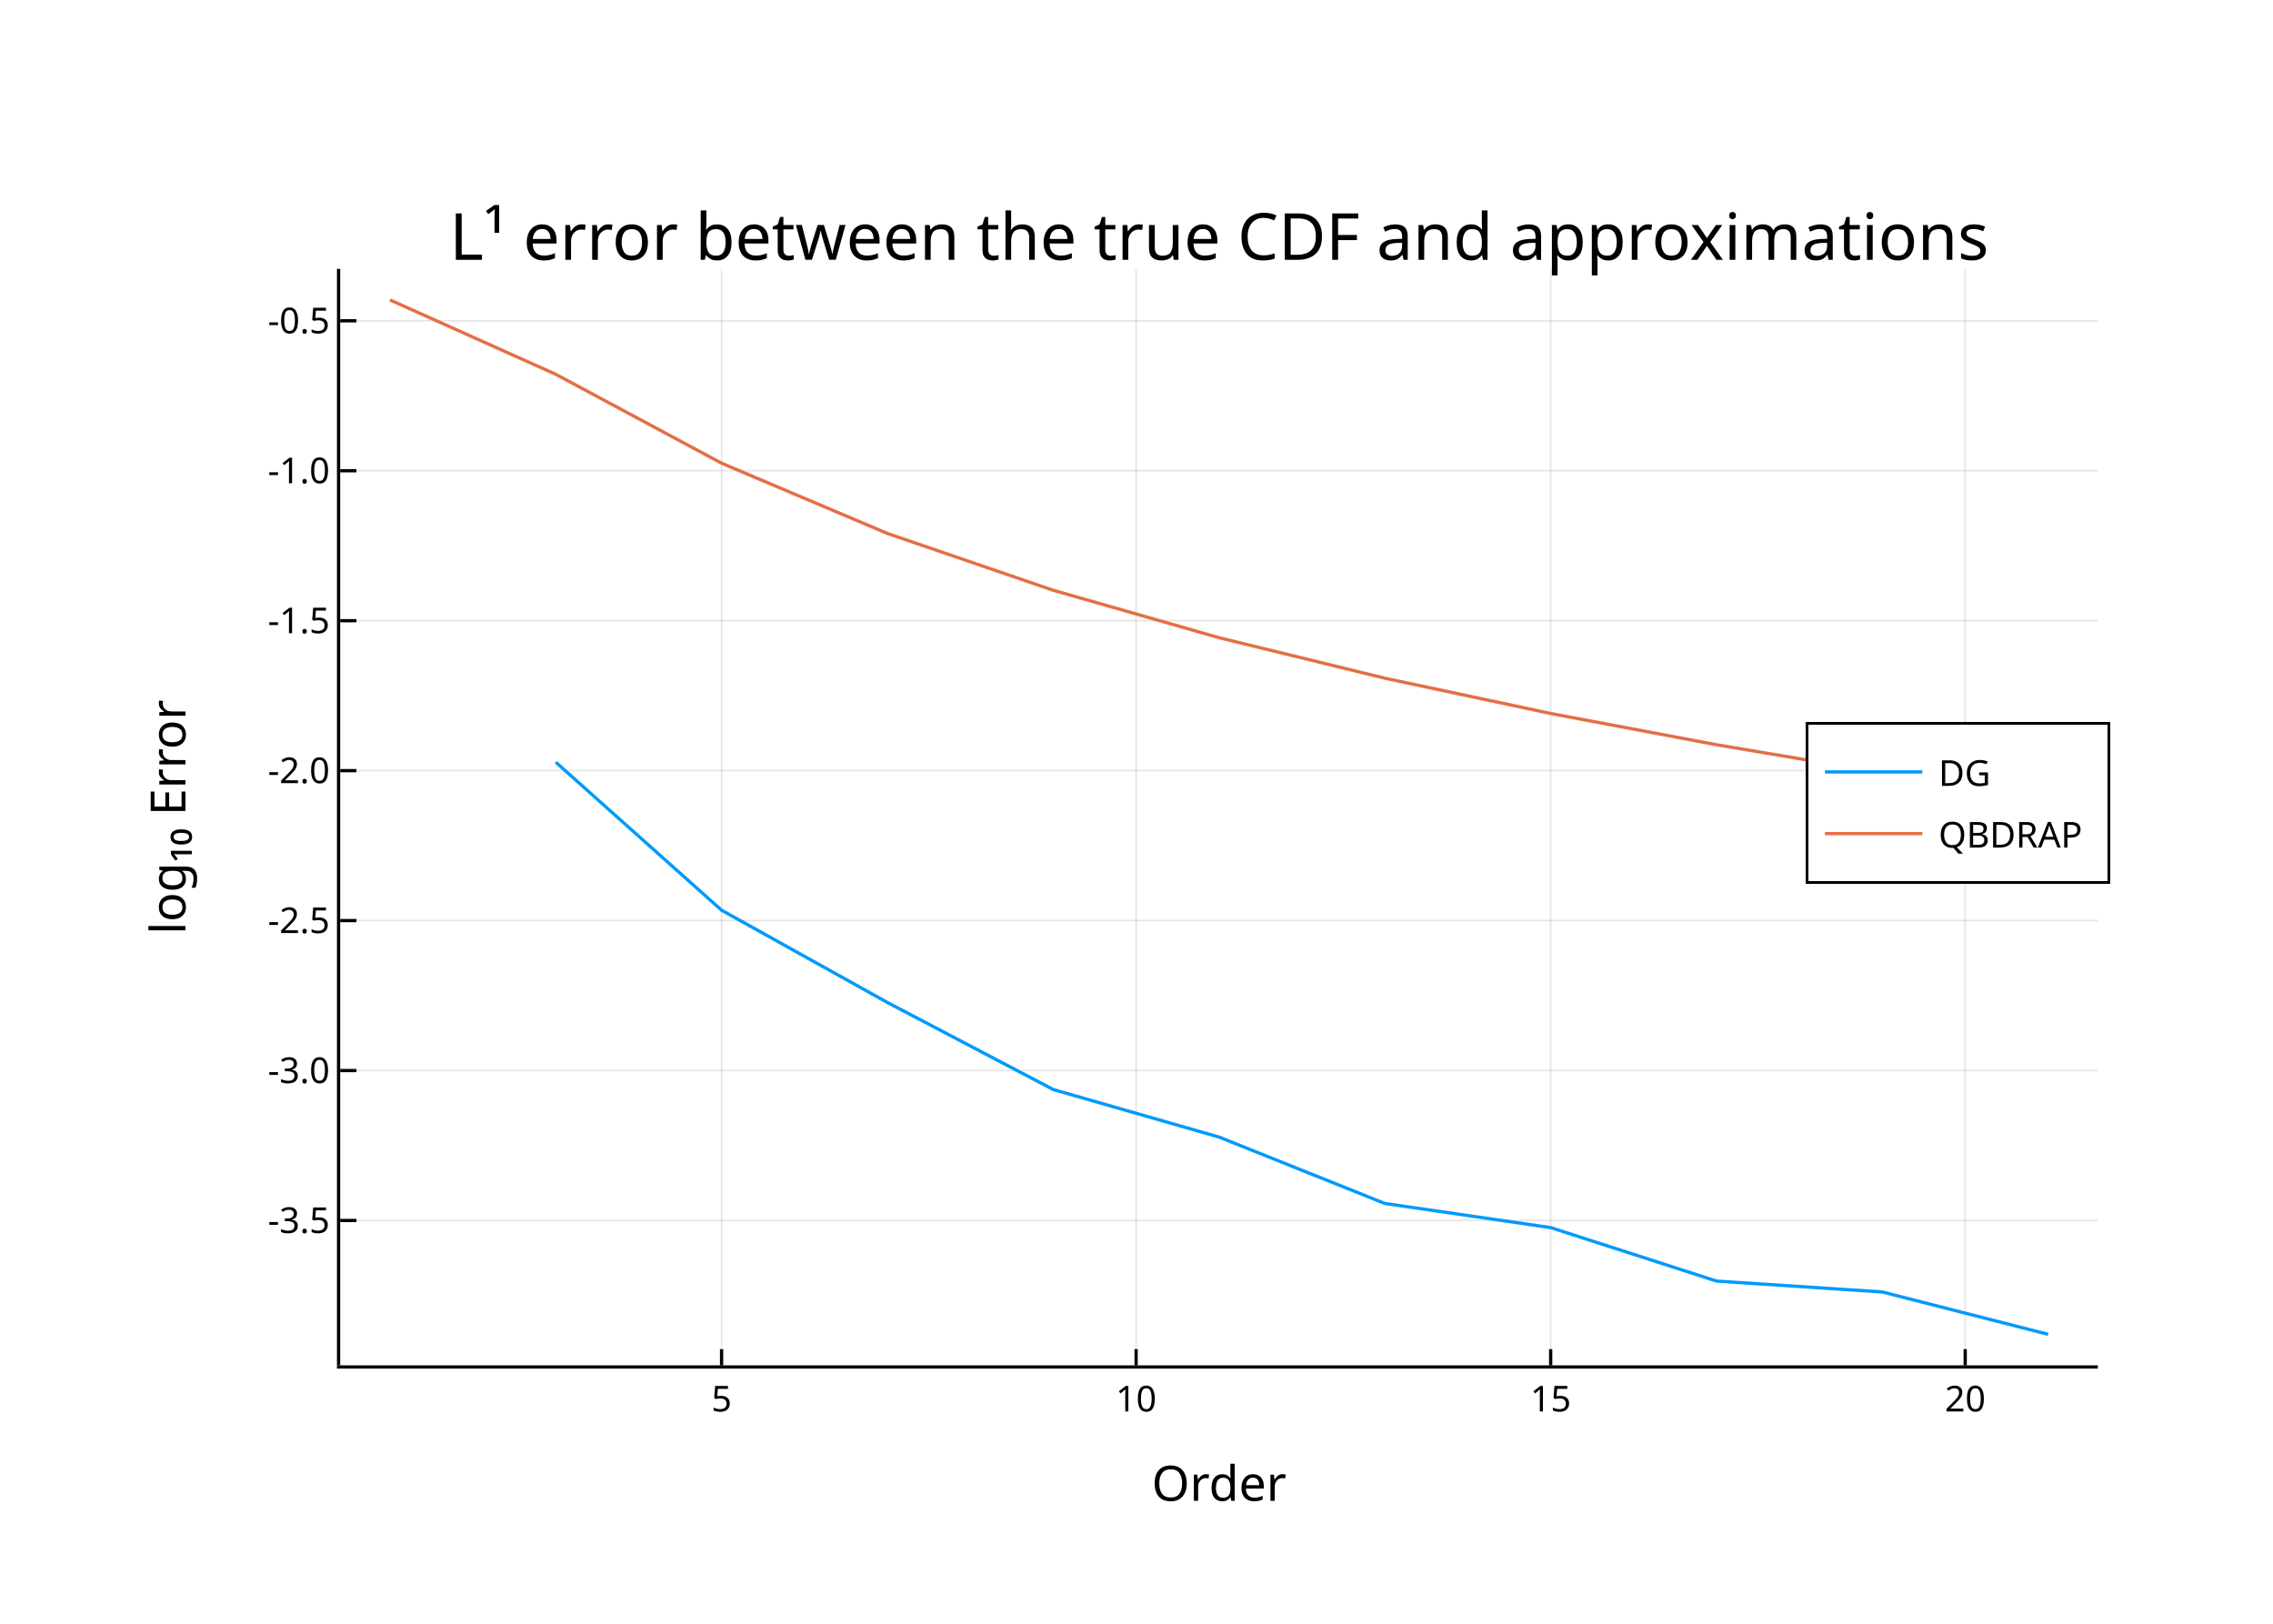
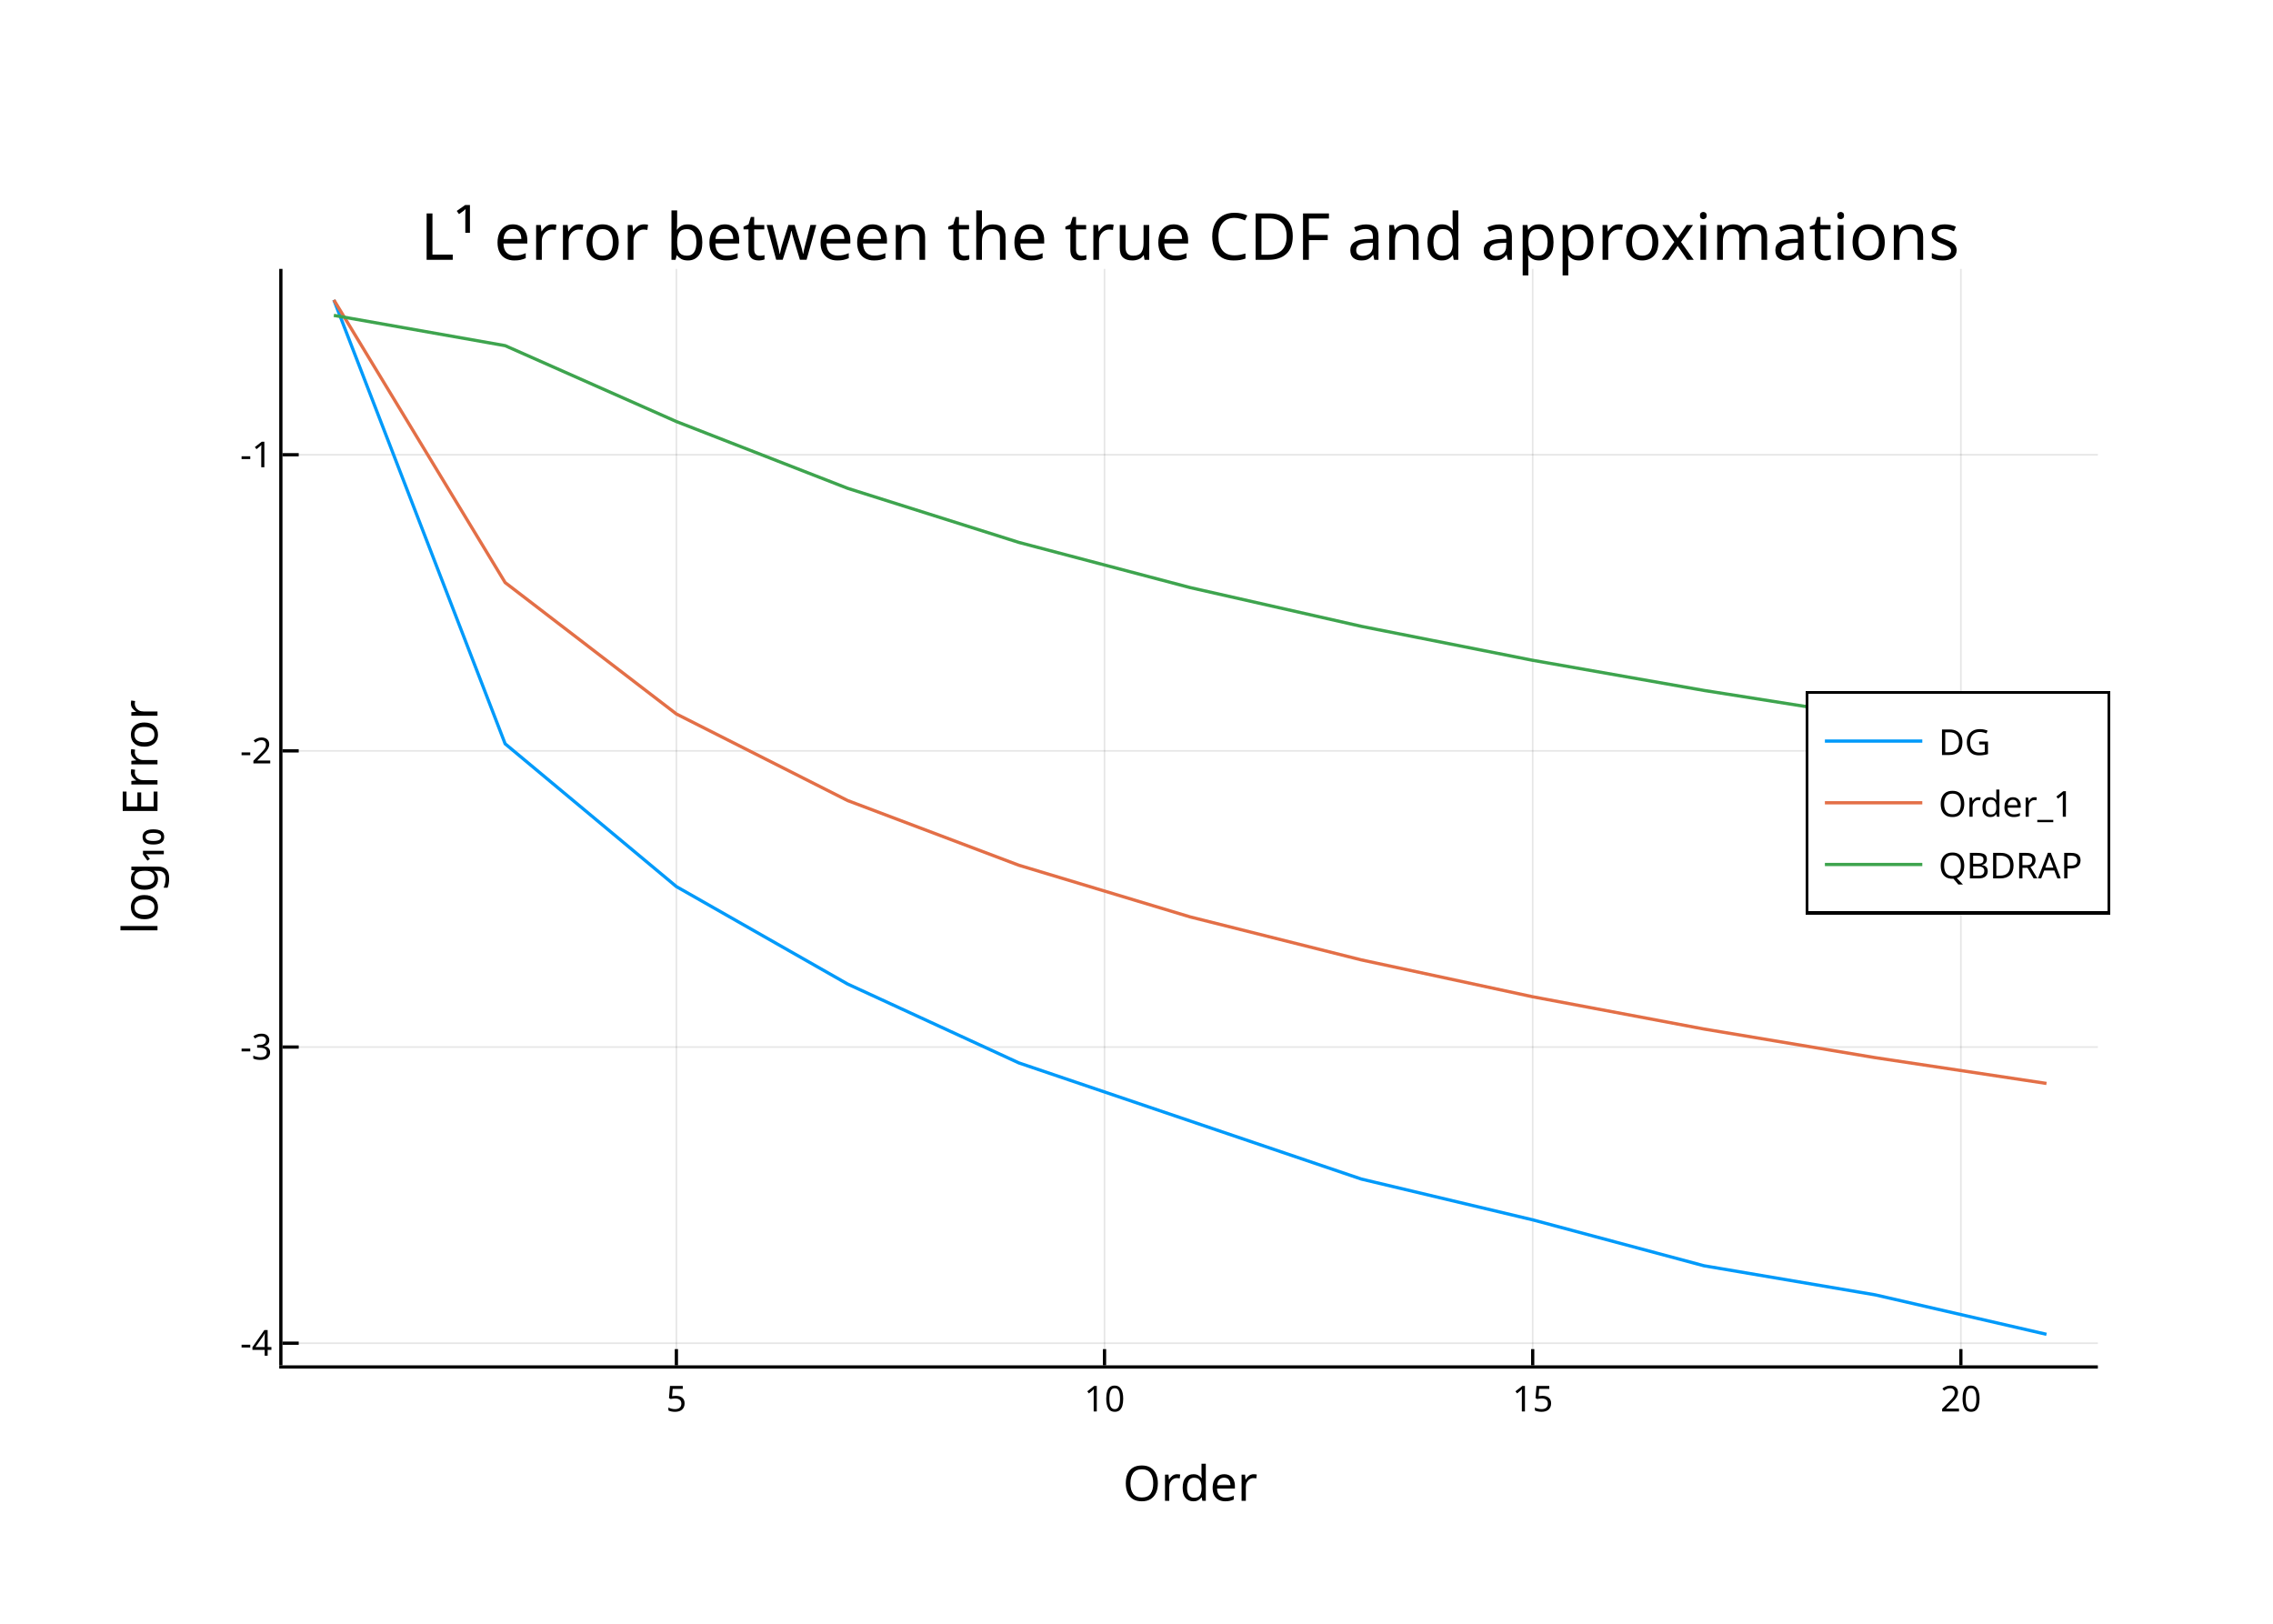
<svg xmlns="http://www.w3.org/2000/svg" class="main-svg" width="700" height="500" style="" viewBox="0 0 700 500">
  <rect x="0" y="0" width="700" height="500" style="fill: rgb(255, 255, 255); fill-opacity: 1;" />
-   <defs id="defs-82604b">
+   <defs id="defs-886c90">
    <g class="clips">
-       <clipPath id="clip82604bxyplot" class="plotclip">
-         <rect width="541.293" height="337.635" />
-       </clipPath>
-       <clipPath class="axesclip" id="clip82604bx">
-         <rect x="104.77" y="0" width="541.293" height="500" />
-       </clipPath>
-       <clipPath class="axesclip" id="clip82604by">
+       <clipPath id="clip886c90xyplot" class="plotclip">
+         <rect width="559.07" height="337.635" />
+       </clipPath>
+       <clipPath class="axesclip" id="clip886c90x">
+         <rect x="86.993" y="0" width="559.07" height="500" />
+       </clipPath>
+       <clipPath class="axesclip" id="clip886c90y">
        <rect x="0" y="82.797" width="700" height="337.635" />
      </clipPath>
-       <clipPath class="axesclip" id="clip82604bxy">
-         <rect x="104.77" y="82.797" width="541.293" height="337.635" />
+       <clipPath class="axesclip" id="clip886c90xy">
+         <rect x="86.993" y="82.797" width="559.07" height="337.635" />
      </clipPath>
    </g>
    <g class="gradients" />
  </defs>
  <g class="bglayer" />
  <g class="layer-below">
    <g class="imagelayer" />
    <g class="shapelayer" />
  </g>
  <g class="cartesianlayer">
    <g class="subplot xy">
      <g class="layer-subplot">
        <g class="shapelayer" />
        <g class="imagelayer" />
      </g>
      <g class="gridlayer">
        <g class="x">
-           <path class="xgrid crisp" transform="translate(222.2203,0)" d="M0,82.797v337.635" style="stroke: rgb(0, 0, 0); stroke-opacity: 0.1; stroke-width: 0.5px;" />
-           <path class="xgrid crisp" transform="translate(349.8803,0)" d="M0,82.797v337.635" style="stroke: rgb(0, 0, 0); stroke-opacity: 0.1; stroke-width: 0.5px;" />
-           <path class="xgrid crisp" transform="translate(477.5503,0)" d="M0,82.797v337.635" style="stroke: rgb(0, 0, 0); stroke-opacity: 0.1; stroke-width: 0.5px;" />
-           <path class="xgrid crisp" transform="translate(605.2103,0)" d="M0,82.797v337.635" style="stroke: rgb(0, 0, 0); stroke-opacity: 0.1; stroke-width: 0.5px;" />
+           <path class="xgrid crisp" transform="translate(208.3026,0)" d="M0,82.797v337.635" style="stroke: rgb(0, 0, 0); stroke-opacity: 0.1; stroke-width: 0.5px;" />
+           <path class="xgrid crisp" transform="translate(340.1526,0)" d="M0,82.797v337.635" style="stroke: rgb(0, 0, 0); stroke-opacity: 0.1; stroke-width: 0.5px;" />
+           <path class="xgrid crisp" transform="translate(472.0126,0)" d="M0,82.797v337.635" style="stroke: rgb(0, 0, 0); stroke-opacity: 0.1; stroke-width: 0.5px;" />
+           <path class="xgrid crisp" transform="translate(603.8726,0)" d="M0,82.797v337.635" style="stroke: rgb(0, 0, 0); stroke-opacity: 0.1; stroke-width: 0.5px;" />
        </g>
        <g class="y">
-           <path class="ygrid crisp" transform="translate(0,375.8269)" d="M104.77,0h541.293" style="stroke: rgb(0, 0, 0); stroke-opacity: 0.1; stroke-width: 0.5px;" />
-           <path class="ygrid crisp" transform="translate(0,329.6569)" d="M104.77,0h541.293" style="stroke: rgb(0, 0, 0); stroke-opacity: 0.1; stroke-width: 0.5px;" />
-           <path class="ygrid crisp" transform="translate(0,283.4769)" d="M104.77,0h541.293" style="stroke: rgb(0, 0, 0); stroke-opacity: 0.1; stroke-width: 0.5px;" />
-           <path class="ygrid crisp" transform="translate(0,237.3069)" d="M104.77,0h541.293" style="stroke: rgb(0, 0, 0); stroke-opacity: 0.1; stroke-width: 0.5px;" />
-           <path class="ygrid crisp" transform="translate(0,191.1369)" d="M104.77,0h541.293" style="stroke: rgb(0, 0, 0); stroke-opacity: 0.1; stroke-width: 0.5px;" />
-           <path class="ygrid crisp" transform="translate(0,144.9569)" d="M104.77,0h541.293" style="stroke: rgb(0, 0, 0); stroke-opacity: 0.1; stroke-width: 0.5px;" />
-           <path class="ygrid crisp" transform="translate(0,98.78692)" d="M104.77,0h541.293" style="stroke: rgb(0, 0, 0); stroke-opacity: 0.1; stroke-width: 0.5px;" />
+           <path class="ygrid crisp" transform="translate(0,413.6069)" d="M86.993,0h559.07" style="stroke: rgb(0, 0, 0); stroke-opacity: 0.1; stroke-width: 0.5px;" />
+           <path class="ygrid crisp" transform="translate(0,322.4169)" d="M86.993,0h559.07" style="stroke: rgb(0, 0, 0); stroke-opacity: 0.1; stroke-width: 0.5px;" />
+           <path class="ygrid crisp" transform="translate(0,231.2169)" d="M86.993,0h559.07" style="stroke: rgb(0, 0, 0); stroke-opacity: 0.1; stroke-width: 0.5px;" />
+           <path class="ygrid crisp" transform="translate(0,140.0269)" d="M86.993,0h559.07" style="stroke: rgb(0, 0, 0); stroke-opacity: 0.1; stroke-width: 0.5px;" />
        </g>
      </g>
      <g class="zerolinelayer" />
      <path class="xlines-below" />
      <path class="ylines-below" />
      <g class="overlines-below" />
      <g class="xaxislayer-below" />
      <g class="yaxislayer-below" />
      <g class="overaxes-below" />
-       <g class="plot" transform="translate(104.7703,82.79692)" clip-path="url('#clip82604bxyplot')">
+       <g class="plot" transform="translate(86.99256,82.79692)" clip-path="url('#clip886c90xyplot')">
        <g class="scatterlayer mlayer">
-           <g class="trace scatter trace3e2846" style="stroke-miterlimit: 2; opacity: 1;">
+           <g class="trace scatter tracecae360" style="stroke-miterlimit: 2; opacity: 1;">
            <g class="fills" />
            <g class="errorbars" />
            <g class="lines">
-               <path class="js-line" d="M66.38,151.91L117.45,197.49L168.52,225.9L219.58,252.7L270.65,267.34L321.71,287.79L372.78,295.22L423.84,311.68L474.91,315.04L525.97,328.08" style="vector-effect: non-scaling-stroke; fill: none; stroke: rgb(0, 154, 250); stroke-opacity: 1; stroke-width: 1px; opacity: 1;" />
+               <path class="js-line" d="M15.82,9.56L68.57,146.24L121.31,190.21L174.05,220.22L226.79,244.51L332.28,280.28L385.02,292.83L437.76,306.97L490.51,315.93L543.25,328.08" style="vector-effect: non-scaling-stroke; fill: none; stroke: rgb(0, 154, 250); stroke-opacity: 1; stroke-width: 1px; opacity: 1;" />
            </g>
            <g class="points" />
            <g class="text" />
          </g>
-           <g class="trace scatter trace0d1b2a" style="stroke-miterlimit: 2; opacity: 1;">
+           <g class="trace scatter trace89680a" style="stroke-miterlimit: 2; opacity: 1;">
            <g class="fills" />
            <g class="errorbars" />
            <g class="lines">
-               <path class="js-line" d="M15.32,9.56L66.38,32.46L117.45,59.84L168.52,81.47L219.58,98.96L270.65,113.57L321.71,126.04L372.78,136.91L423.84,146.53L474.91,155.14L525.97,162.93" style="vector-effect: non-scaling-stroke; fill: none; stroke: rgb(227, 111, 71); stroke-opacity: 1; stroke-width: 1px; opacity: 1;" />
+               <path class="js-line" d="M15.82,9.56L68.57,96.59L121.31,137.06L174.05,163.72L226.79,183.64L279.54,199.55L332.28,212.79L385.02,224.14L437.76,234.07L490.51,242.89L543.25,250.83" style="vector-effect: non-scaling-stroke; fill: none; stroke: rgb(227, 111, 71); stroke-opacity: 1; stroke-width: 1px; opacity: 1;" />
            </g>
            <g class="points" />
            <g class="text" />
          </g>
+           <g class="trace scatter trace96175c" style="stroke-miterlimit: 2; opacity: 1;">
+             <g class="fills" />
+             <g class="errorbars" />
+             <g class="lines">
+               <path class="js-line" d="M15.82,14.32L68.57,23.64L121.31,47.01L174.05,67.57L226.79,84.23L279.54,98.14L332.28,110.08L385.02,120.53L437.76,129.81L490.51,138.15L543.25,145.72" style="vector-effect: non-scaling-stroke; fill: none; stroke: rgb(62, 164, 78); stroke-opacity: 1; stroke-width: 1px; opacity: 1;" />
+             </g>
+             <g class="points" />
+             <g class="text" />
+           </g>
        </g>
      </g>
      <g class="overplot" />
-       <path class="xlines-above crisp" d="M103.77,420.932H646.063" style="fill: none; stroke-width: 1px; stroke: rgb(0, 0, 0); stroke-opacity: 1;" />
-       <path class="ylines-above crisp" d="M104.27,82.797V420.432" style="fill: none; stroke-width: 1px; stroke: rgb(0, 0, 0); stroke-opacity: 1;" />
+       <path class="xlines-above crisp" d="M85.993,420.932H646.063" style="fill: none; stroke-width: 1px; stroke: rgb(0, 0, 0); stroke-opacity: 1;" />
+       <path class="ylines-above crisp" d="M86.493,82.797V420.432" style="fill: none; stroke-width: 1px; stroke: rgb(0, 0, 0); stroke-opacity: 1;" />
      <g class="overlines-above" />
      <g class="xaxislayer-above">
-         <path class="xtick ticks crisp" d="M0,420.432v-5" transform="translate(222.2203,0)" style="stroke: rgb(0, 0, 0); stroke-opacity: 1; stroke-width: 1px;" />
-         <path class="xtick ticks crisp" d="M0,420.432v-5" transform="translate(349.8803,0)" style="stroke: rgb(0, 0, 0); stroke-opacity: 1; stroke-width: 1px;" />
-         <path class="xtick ticks crisp" d="M0,420.432v-5" transform="translate(477.5503,0)" style="stroke: rgb(0, 0, 0); stroke-opacity: 1; stroke-width: 1px;" />
-         <path class="xtick ticks crisp" d="M0,420.432v-5" transform="translate(605.2103,0)" style="stroke: rgb(0, 0, 0); stroke-opacity: 1; stroke-width: 1px;" />
-         <g class="xtick">
-           <text text-anchor="middle" x="0" y="434.632" transform="translate(222.2203,0)" style="font-family: sans-serif; font-size: 11px; fill: rgb(0, 0, 0); fill-opacity: 1; white-space: pre;">5</text>
-         </g>
-         <g class="xtick">
-           <text text-anchor="middle" x="0" y="434.632" transform="translate(349.8803,0)" style="font-family: sans-serif; font-size: 11px; fill: rgb(0, 0, 0); fill-opacity: 1; white-space: pre;">10</text>
-         </g>
-         <g class="xtick">
-           <text text-anchor="middle" x="0" y="434.632" transform="translate(477.5503,0)" style="font-family: sans-serif; font-size: 11px; fill: rgb(0, 0, 0); fill-opacity: 1; white-space: pre;">15</text>
-         </g>
-         <g class="xtick">
-           <text text-anchor="middle" x="0" y="434.632" transform="translate(605.2103,0)" style="font-family: sans-serif; font-size: 11px; fill: rgb(0, 0, 0); fill-opacity: 1; white-space: pre;">20</text>
+         <path class="xtick ticks crisp" d="M0,420.432v-5" transform="translate(208.3026,0)" style="stroke: rgb(0, 0, 0); stroke-opacity: 1; stroke-width: 1px;" />
+         <path class="xtick ticks crisp" d="M0,420.432v-5" transform="translate(340.1526,0)" style="stroke: rgb(0, 0, 0); stroke-opacity: 1; stroke-width: 1px;" />
+         <path class="xtick ticks crisp" d="M0,420.432v-5" transform="translate(472.0126,0)" style="stroke: rgb(0, 0, 0); stroke-opacity: 1; stroke-width: 1px;" />
+         <path class="xtick ticks crisp" d="M0,420.432v-5" transform="translate(603.8726,0)" style="stroke: rgb(0, 0, 0); stroke-opacity: 1; stroke-width: 1px;" />
+         <g class="xtick">
+           <text text-anchor="middle" x="0" y="434.632" transform="translate(208.3026,0)" style="font-family: sans-serif; font-size: 11px; fill: rgb(0, 0, 0); fill-opacity: 1; white-space: pre;">5</text>
+         </g>
+         <g class="xtick">
+           <text text-anchor="middle" x="0" y="434.632" transform="translate(340.1526,0)" style="font-family: sans-serif; font-size: 11px; fill: rgb(0, 0, 0); fill-opacity: 1; white-space: pre;">10</text>
+         </g>
+         <g class="xtick">
+           <text text-anchor="middle" x="0" y="434.632" transform="translate(472.0126,0)" style="font-family: sans-serif; font-size: 11px; fill: rgb(0, 0, 0); fill-opacity: 1; white-space: pre;">15</text>
+         </g>
+         <g class="xtick">
+           <text text-anchor="middle" x="0" y="434.632" transform="translate(603.8726,0)" style="font-family: sans-serif; font-size: 11px; fill: rgb(0, 0, 0); fill-opacity: 1; white-space: pre;">20</text>
        </g>
      </g>
      <g class="yaxislayer-above">
-         <path class="ytick ticks crisp" d="M104.77,0h5" transform="translate(0,375.8269)" style="stroke: rgb(0, 0, 0); stroke-opacity: 1; stroke-width: 1px;" />
-         <path class="ytick ticks crisp" d="M104.77,0h5" transform="translate(0,329.6569)" style="stroke: rgb(0, 0, 0); stroke-opacity: 1; stroke-width: 1px;" />
-         <path class="ytick ticks crisp" d="M104.77,0h5" transform="translate(0,283.4769)" style="stroke: rgb(0, 0, 0); stroke-opacity: 1; stroke-width: 1px;" />
-         <path class="ytick ticks crisp" d="M104.77,0h5" transform="translate(0,237.3069)" style="stroke: rgb(0, 0, 0); stroke-opacity: 1; stroke-width: 1px;" />
-         <path class="ytick ticks crisp" d="M104.77,0h5" transform="translate(0,191.1369)" style="stroke: rgb(0, 0, 0); stroke-opacity: 1; stroke-width: 1px;" />
-         <path class="ytick ticks crisp" d="M104.77,0h5" transform="translate(0,144.9569)" style="stroke: rgb(0, 0, 0); stroke-opacity: 1; stroke-width: 1px;" />
-         <path class="ytick ticks crisp" d="M104.77,0h5" transform="translate(0,98.78692)" style="stroke: rgb(0, 0, 0); stroke-opacity: 1; stroke-width: 1px;" />
-         <g class="ytick">
-           <text text-anchor="end" x="101.57" y="3.85" transform="translate(0,375.8269)" style="font-family: sans-serif; font-size: 11px; fill: rgb(0, 0, 0); fill-opacity: 1; white-space: pre;">-3.5</text>
-         </g>
-         <g class="ytick">
-           <text text-anchor="end" x="101.57" y="3.85" transform="translate(0,329.6569)" style="font-family: sans-serif; font-size: 11px; fill: rgb(0, 0, 0); fill-opacity: 1; white-space: pre;">-3.0</text>
-         </g>
-         <g class="ytick">
-           <text text-anchor="end" x="101.57" y="3.85" transform="translate(0,283.4769)" style="font-family: sans-serif; font-size: 11px; fill: rgb(0, 0, 0); fill-opacity: 1; white-space: pre;">-2.5</text>
-         </g>
-         <g class="ytick">
-           <text text-anchor="end" x="101.57" y="3.85" transform="translate(0,237.3069)" style="font-family: sans-serif; font-size: 11px; fill: rgb(0, 0, 0); fill-opacity: 1; white-space: pre;">-2.0</text>
-         </g>
-         <g class="ytick">
-           <text text-anchor="end" x="101.57" y="3.85" transform="translate(0,191.1369)" style="font-family: sans-serif; font-size: 11px; fill: rgb(0, 0, 0); fill-opacity: 1; white-space: pre;">-1.5</text>
-         </g>
-         <g class="ytick">
-           <text text-anchor="end" x="101.57" y="3.85" transform="translate(0,144.9569)" style="font-family: sans-serif; font-size: 11px; fill: rgb(0, 0, 0); fill-opacity: 1; white-space: pre;">-1.0</text>
-         </g>
-         <g class="ytick">
-           <text text-anchor="end" x="101.57" y="3.85" transform="translate(0,98.78692)" style="font-family: sans-serif; font-size: 11px; fill: rgb(0, 0, 0); fill-opacity: 1; white-space: pre;">-0.5</text>
+         <path class="ytick ticks crisp" d="M86.993,0h5" transform="translate(0,413.6069)" style="stroke: rgb(0, 0, 0); stroke-opacity: 1; stroke-width: 1px;" />
+         <path class="ytick ticks crisp" d="M86.993,0h5" transform="translate(0,322.4169)" style="stroke: rgb(0, 0, 0); stroke-opacity: 1; stroke-width: 1px;" />
+         <path class="ytick ticks crisp" d="M86.993,0h5" transform="translate(0,231.2169)" style="stroke: rgb(0, 0, 0); stroke-opacity: 1; stroke-width: 1px;" />
+         <path class="ytick ticks crisp" d="M86.993,0h5" transform="translate(0,140.0269)" style="stroke: rgb(0, 0, 0); stroke-opacity: 1; stroke-width: 1px;" />
+         <g class="ytick">
+           <text text-anchor="end" x="83.793" y="3.85" transform="translate(0,413.6069)" style="font-family: sans-serif; font-size: 11px; fill: rgb(0, 0, 0); fill-opacity: 1; white-space: pre;">-4</text>
+         </g>
+         <g class="ytick">
+           <text text-anchor="end" x="83.793" y="3.85" transform="translate(0,322.4169)" style="font-family: sans-serif; font-size: 11px; fill: rgb(0, 0, 0); fill-opacity: 1; white-space: pre;">-3</text>
+         </g>
+         <g class="ytick">
+           <text text-anchor="end" x="83.793" y="3.85" transform="translate(0,231.2169)" style="font-family: sans-serif; font-size: 11px; fill: rgb(0, 0, 0); fill-opacity: 1; white-space: pre;">-2</text>
+         </g>
+         <g class="ytick">
+           <text text-anchor="end" x="83.793" y="3.85" transform="translate(0,140.0269)" style="font-family: sans-serif; font-size: 11px; fill: rgb(0, 0, 0); fill-opacity: 1; white-space: pre;">-1</text>
        </g>
      </g>
      <g class="overaxes-above" />
    </g>
  </g>
  <g class="polarlayer" />
  <g class="ternarylayer" />
  <g class="geolayer" />
  <g class="funnelarealayer" />
  <g class="pielayer" />
  <g class="treemaplayer" />
  <g class="sunburstlayer" />
  <g class="glimages" />
-   <defs id="topdefs-82604b">
+   <defs id="topdefs-886c90">
    <g class="clips" />
-     <clipPath id="legend82604b">
-       <rect width="92" height="48" x="1" y="1" />
+     <clipPath id="legend886c90">
+       <rect width="92" height="67" x="1" y="1" />
    </clipPath>
  </defs>
  <g class="layer-above">
    <g class="imagelayer" />
    <g class="shapelayer" />
  </g>
  <g class="infolayer">
-     <g class="legend" pointer-events="all" transform="translate(556,222.2)">
-       <rect class="bg" shape-rendering="crispEdges" width="93" height="49" x="0.5" y="0.5" style="stroke: rgb(0, 0, 0); stroke-opacity: 1; fill: rgb(255, 255, 255); fill-opacity: 1; stroke-width: 1px;" />
-       <g class="scrollbox" transform="" clip-path="url('#legend82604b')">
+     <g class="legend" pointer-events="all" transform="translate(556,212.7)">
+       <rect class="bg" shape-rendering="crispEdges" width="93" height="68" x="0.5" y="0.5" style="stroke: rgb(0, 0, 0); stroke-opacity: 1; fill: rgb(255, 255, 255); fill-opacity: 1; stroke-width: 1px;" />
+       <g class="scrollbox" transform="" clip-path="url('#legend886c90')">
        <g class="groups">
          <g class="traces" transform="translate(1,15.5)" style="opacity: 1;">
            <text class="legendtext" text-anchor="start" x="40" y="4.29" style="font-family: sans-serif; font-size: 11px; fill: rgb(0, 0, 0); fill-opacity: 1; white-space: pre;">DG</text>
            <g class="layers" style="opacity: 1;">
              <g class="legendfill" />
              <g class="legendlines">
                <path class="js-line" d="M5,0h30" style="fill: none; stroke: rgb(0, 154, 250); stroke-opacity: 1; stroke-width: 1px;" />
              </g>
              <g class="legendsymbols">
                <g class="legendpoints" />
              </g>
            </g>
            <rect class="legendtoggle" x="0" y="-9.5" width="86.469" height="19" style="fill: rgb(0, 0, 0); fill-opacity: 0;" />
          </g>
          <g class="traces" transform="translate(1,34.5)" style="opacity: 1;">
+             <text class="legendtext" text-anchor="start" x="40" y="4.29" style="font-family: sans-serif; font-size: 11px; fill: rgb(0, 0, 0); fill-opacity: 1; white-space: pre;">Order_1</text>
+             <g class="layers" style="opacity: 1;">
+               <g class="legendfill" />
+               <g class="legendlines">
+                 <path class="js-line" d="M5,0h30" style="fill: none; stroke: rgb(227, 111, 71); stroke-opacity: 1; stroke-width: 1px;" />
+               </g>
+               <g class="legendsymbols">
+                 <g class="legendpoints" />
+               </g>
+             </g>
+             <rect class="legendtoggle" x="0" y="-9.5" width="86.469" height="19" style="fill: rgb(0, 0, 0); fill-opacity: 0;" />
+           </g>
+           <g class="traces" transform="translate(1,53.5)" style="opacity: 1;">
            <text class="legendtext" text-anchor="start" x="40" y="4.29" style="font-family: sans-serif; font-size: 11px; fill: rgb(0, 0, 0); fill-opacity: 1; white-space: pre;">QBDRAP</text>
            <g class="layers" style="opacity: 1;">
              <g class="legendfill" />
              <g class="legendlines">
-                 <path class="js-line" d="M5,0h30" style="fill: none; stroke: rgb(227, 111, 71); stroke-opacity: 1; stroke-width: 1px;" />
+                 <path class="js-line" d="M5,0h30" style="fill: none; stroke: rgb(62, 164, 78); stroke-opacity: 1; stroke-width: 1px;" />
              </g>
              <g class="legendsymbols">
                <g class="legendpoints" />
              </g>
            </g>
            <rect class="legendtoggle" x="0" y="-9.5" width="86.469" height="19" style="fill: rgb(0, 0, 0); fill-opacity: 0;" />
          </g>
        </g>
      </g>
      <rect class="scrollbar" rx="20" ry="3" width="0" height="0" x="0" y="0" style="fill: rgb(128, 139, 164); fill-opacity: 1;" />
    </g>
    <g class="g-gtitle" />
    <g class="g-xtitle">
-       <text class="xtitle" x="375.417" y="462.141" text-anchor="middle" style="font-family: sans-serif; font-size: 15px; fill: rgb(0, 0, 0); opacity: 1; font-weight: normal; white-space: pre;">Order</text>
+       <text class="xtitle" x="366.528" y="462.141" text-anchor="middle" style="font-family: sans-serif; font-size: 15px; fill: rgb(0, 0, 0); opacity: 1; font-weight: normal; white-space: pre;">Order</text>
    </g>
    <g class="g-ytitle">
-       <text class="ytitle" transform="rotate(-90,57.10938,251.6146)" x="57.109" y="251.615" text-anchor="middle" style="font-family: sans-serif; font-size: 15px; fill: rgb(0, 0, 0); opacity: 1; font-weight: normal; white-space: pre;">log₁₀ Error</text>
+       <text class="ytitle" transform="rotate(-90,48.5,251.6146)" x="48.5" y="251.615" text-anchor="middle" style="font-family: sans-serif; font-size: 15px; fill: rgb(0, 0, 0); opacity: 1; font-weight: normal; white-space: pre;">log₁₀ Error</text>
    </g>
    <g class="annotation" data-index="0" style="opacity: 1;">
-       <g class="annotation-text-g" transform="rotate(0,375.4167,73)">
-         <g class="cursor-pointer" transform="translate(150,60)">
+       <g class="annotation-text-g" transform="rotate(0,366.5278,73)">
+         <g class="cursor-pointer" transform="translate(141,60)">
          <rect class="bg" x="0.5" y="0.5" width="450" height="25" style="stroke-width: 1px; stroke: rgb(0, 0, 0); stroke-opacity: 0; fill: rgb(0, 0, 0); fill-opacity: 0;" />
          <text class="annotation-text" text-anchor="middle" x="225.453" y="20" style="font-family: sans-serif; font-size: 20px; fill: rgb(0, 0, 0); fill-opacity: 1; white-space: pre;">L¹ error between the true CDF and approximations</text>
        </g>
      </g>
    </g>
  </g>
</svg>
